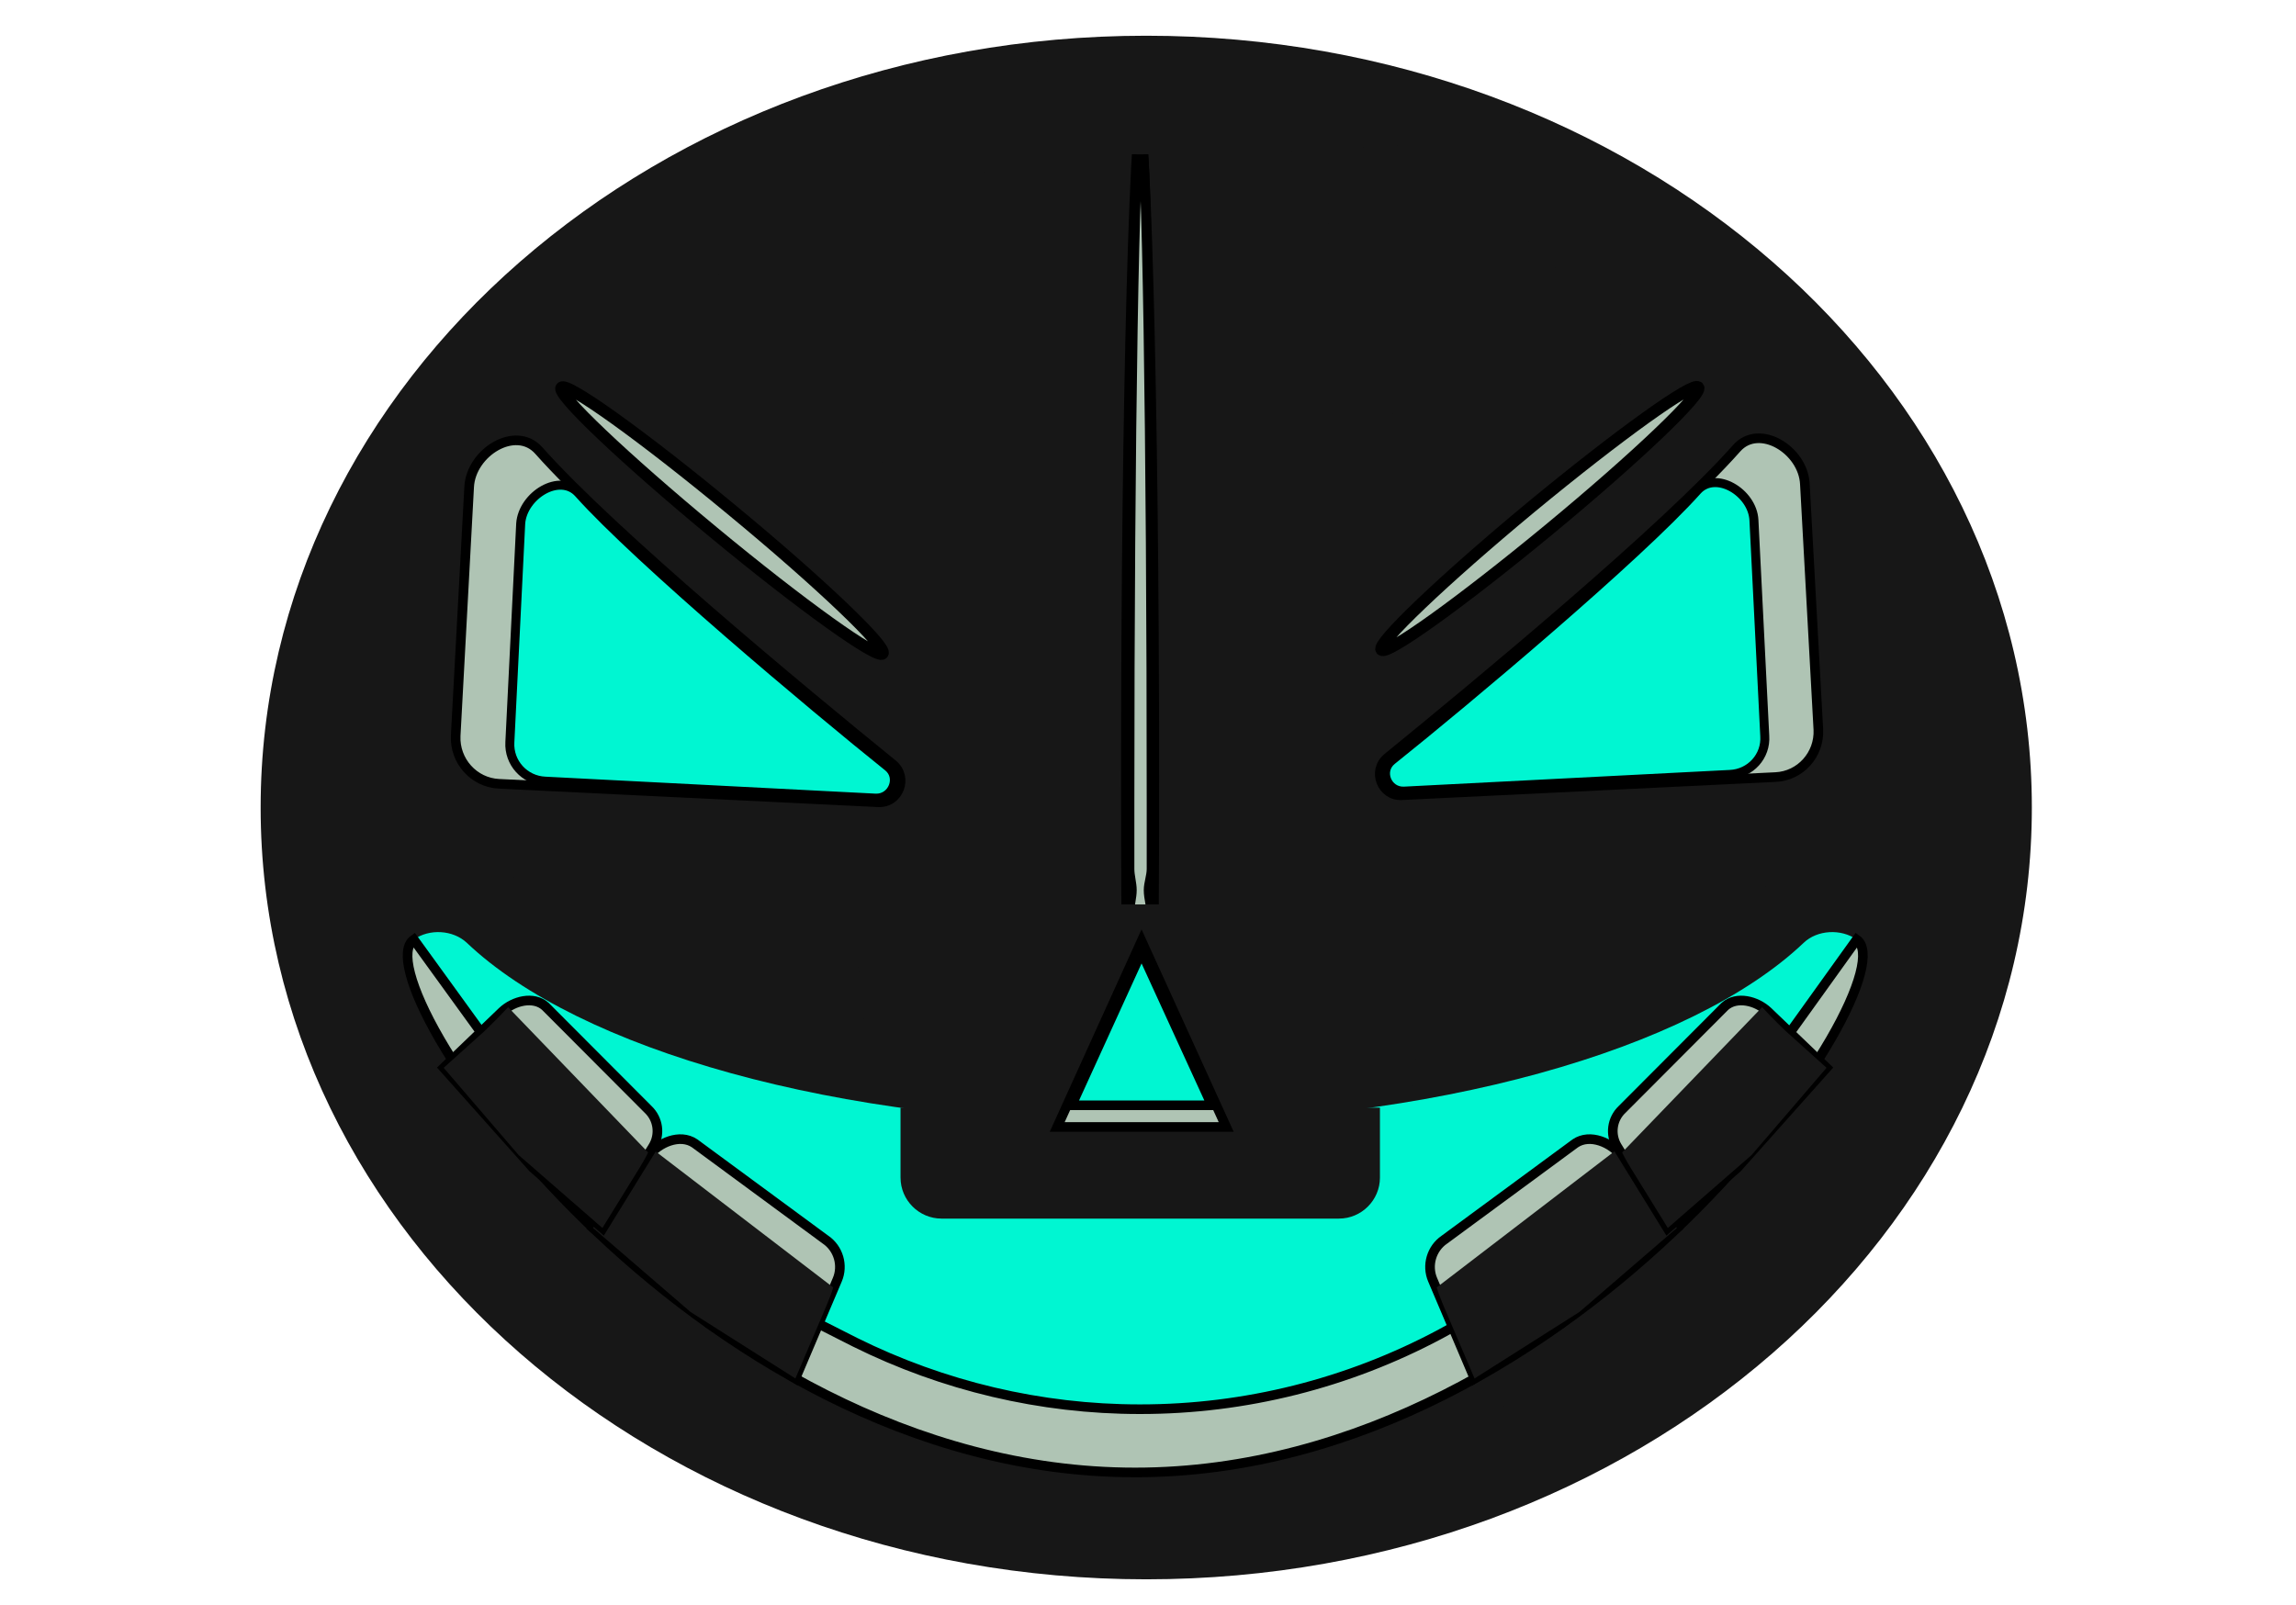
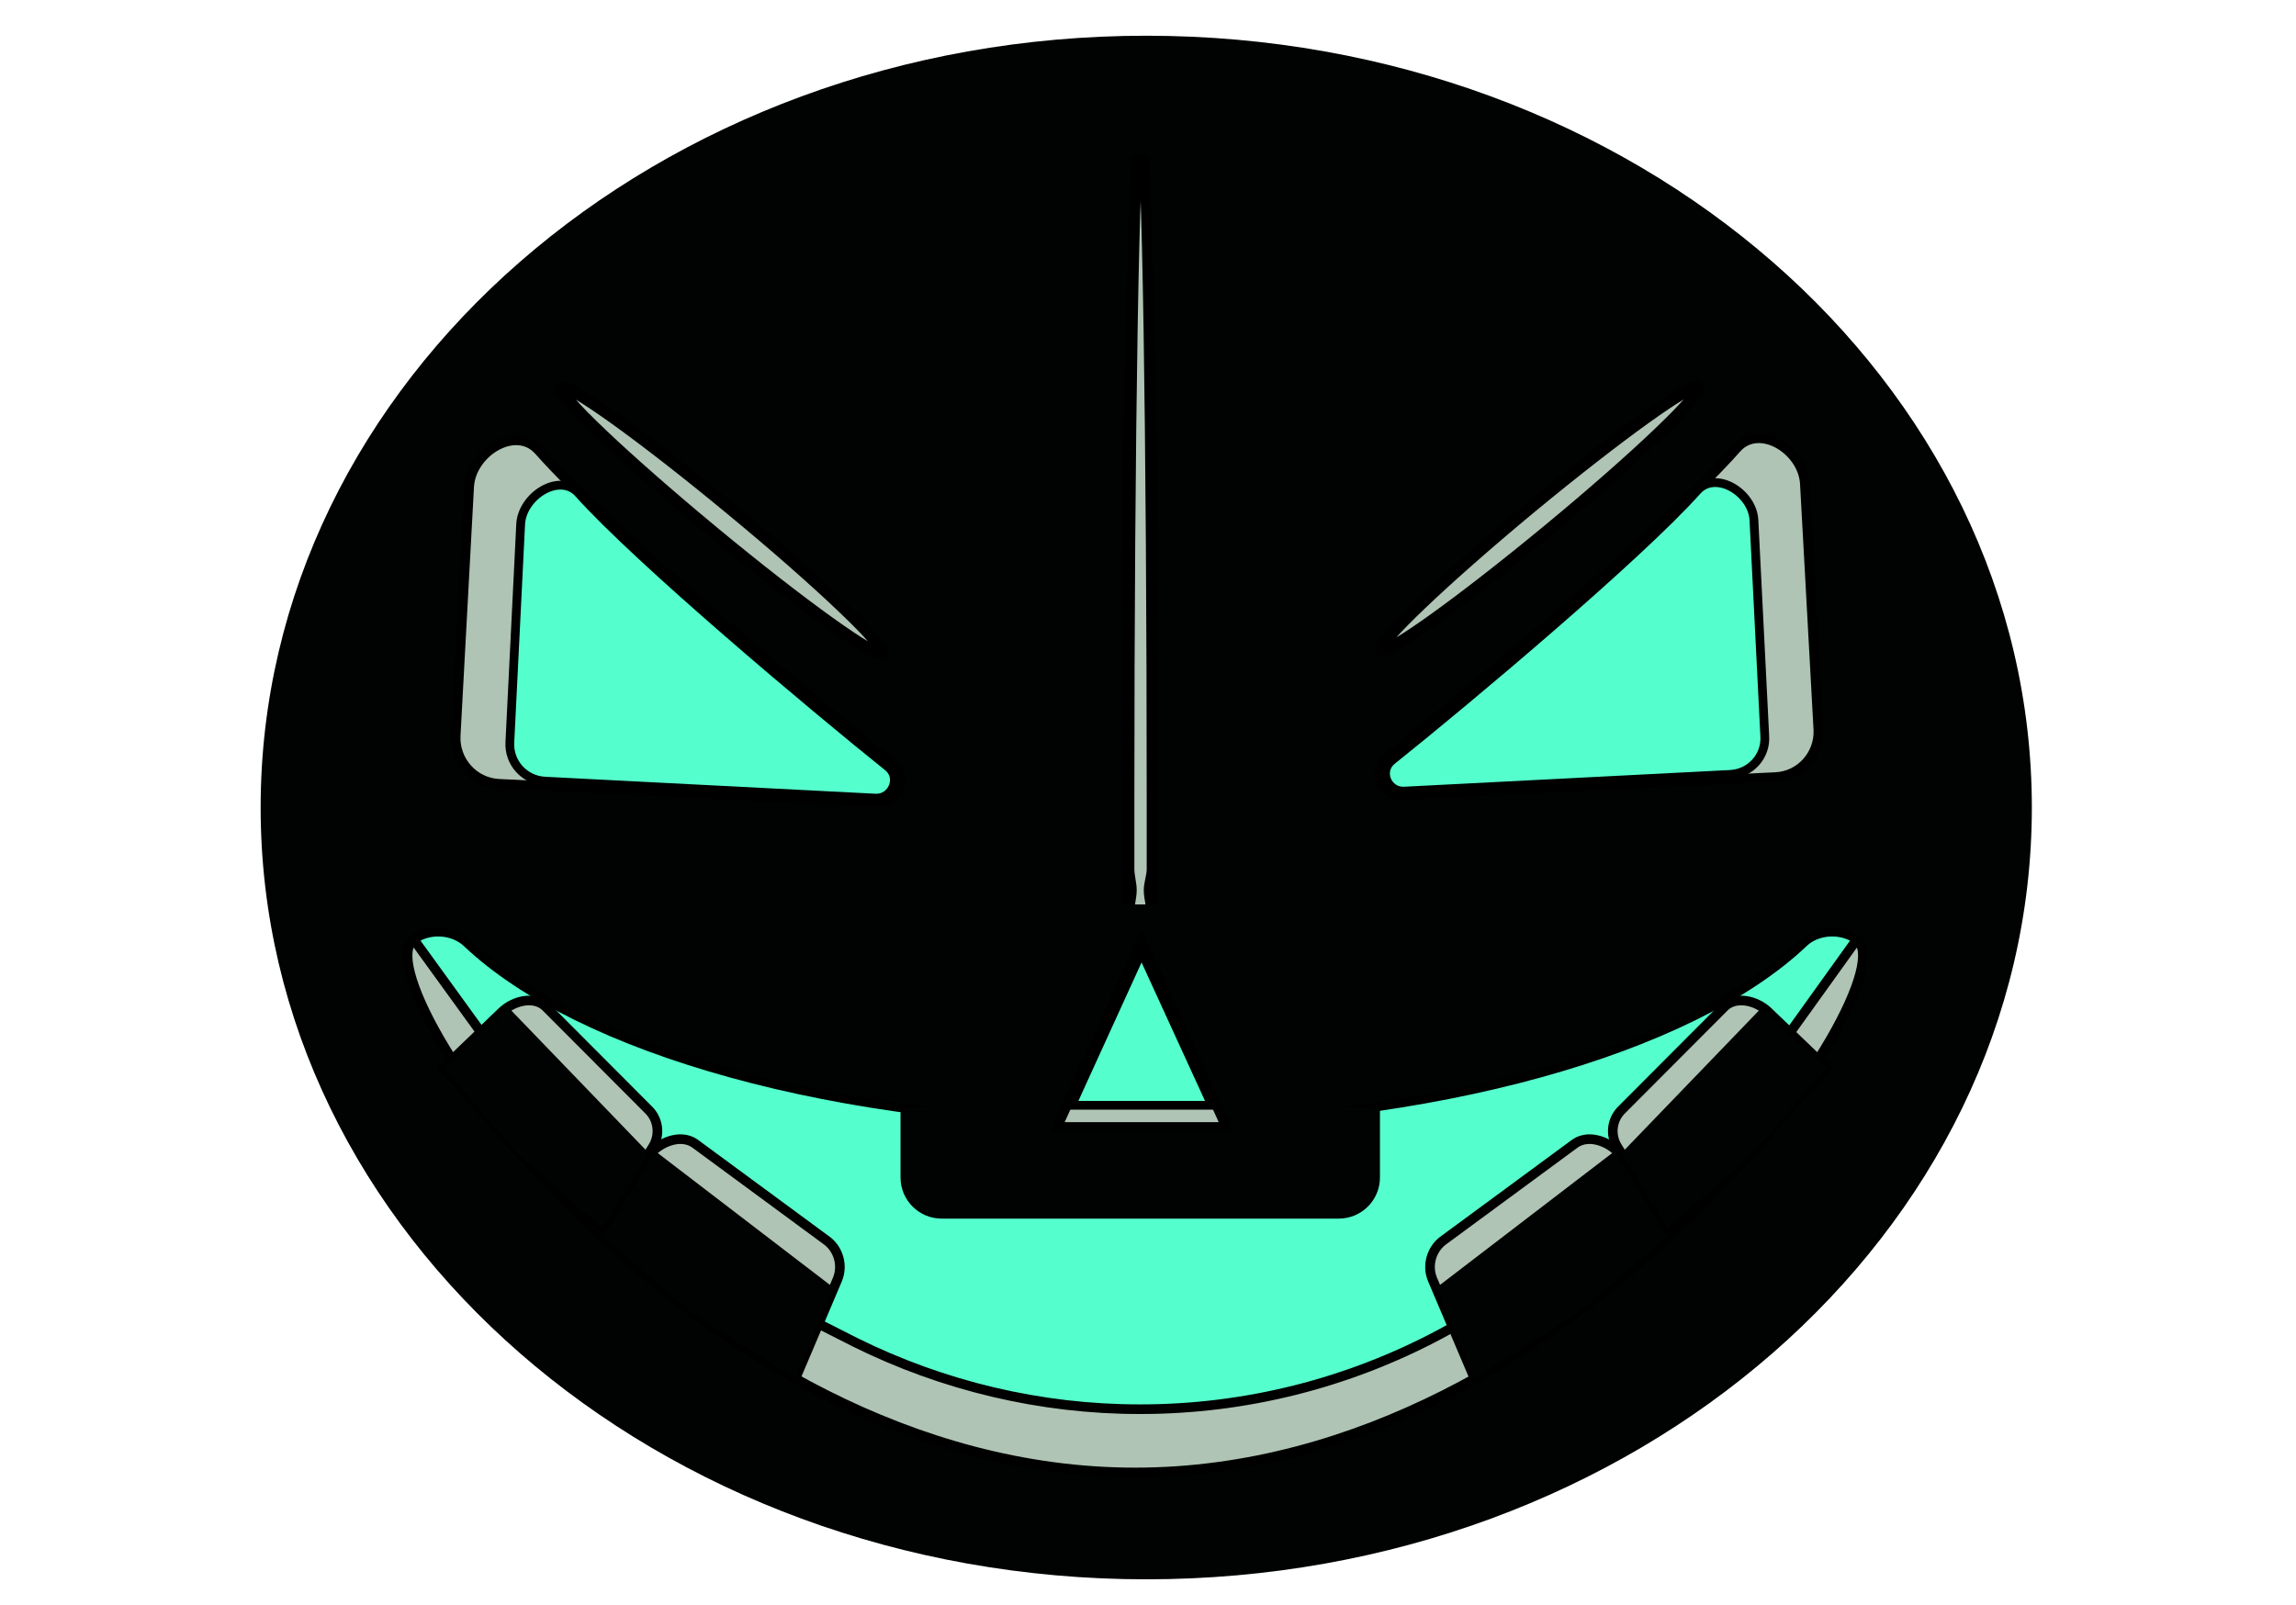
<svg xmlns="http://www.w3.org/2000/svg" version="1.1" id="Слой_1" x="0px" y="0px" viewBox="0 0 784 548" style="enable-background:new 0 0 784 548;" xml:space="preserve">
  <style type="text/css">
	.st0{fill:#00F6D2;stroke:#000000;stroke-width:3.271;stroke-miterlimit:10;}
- 	.st1{fill:#171717;}
+ 	.st1{fill:#010202;}
	.st2{fill:#AFC4B4;stroke:#000000;stroke-width:3.286;stroke-miterlimit:10;}
- 	.st3{fill:#00F6D2;}
- 	.st4{fill:#00F6D2;stroke:#000000;stroke-width:3.286;stroke-miterlimit:10;}
- 	.st5{fill:#00F6D2;stroke:#000000;stroke-width:3.07;stroke-miterlimit:10;}
- 	.st6{fill:#AFC4B4;stroke:#000000;stroke-width:4.059;stroke-miterlimit:10;}
+ 	.st3{fill:#55FFCD;stroke:#000000;stroke-width:3;stroke-miterlimit:10;}
+ 	.st4{fill:#AFC4B4;stroke:#000000;stroke-width:4.059;stroke-miterlimit:10;}
</style>
  <ellipse class="st0" cx="389.3" cy="275.3" rx="297.6" ry="256" />
  <ellipse class="st1" cx="391.4" cy="275.8" rx="302.4" ry="263.6" />
  <ellipse class="st1" cx="389.3" cy="277.7" rx="214.6" ry="248.3" />
  <ellipse class="st1" cx="390.2" cy="272.1" rx="99.7" ry="253.9" />
  <ellipse cx="389.3" cy="266.1" rx="6.5" ry="236.7" />
  <path class="st2" d="M393.2,274.3c0,7.6,0,15.1,0,22.5c0,2.4-1,4.9-1,7.2c0,2.9,1,5.6,1,8.5c-0.3,108-1.9,190.3-3.7,190.3  c-1.9,0-3.5-82.9-3.8-191.5c0-2.4,0.8-4.8,0.8-7.3c0-2.3-0.8-4.8-0.8-7.2c0-7.4,0-15,0-22.6c0-126.2,1.7-228.5,3.8-228.5  S393.2,148.1,393.2,274.3z" />
-   <path class="st3" d="M634,320.9c-5.4-3.8-13.5-3.3-18.1,1.1c-38.3,36.4-126.1,61.8-228.2,61.8S197.7,358.4,159.4,322  c-4.7-4.4-12.8-4.9-18.1-1.1c-19.2,13.6,93.8,182,246.4,182S653.2,334.5,634,320.9z" />
-   <path class="st2" d="M387.6,502.9c152.6,0,265.5-168.4,246.4-182l-24.6,34.3c-11.2,15.7-24.5,29.7-39.4,41.9l-43.3,35.3  c-10.9,8.9-22.6,16.7-35,23.3h0c-31.5,16.8-66.6,25.6-102.3,25.6h-0.3c-33.7,0-67-7.9-97.2-22.9L271,447.8  c-16.2-8.1-31.3-18.1-44.9-30l-20.1-17.4c-12.7-11-24.1-23.4-34-37.1l-30.7-42.4C122.1,334.5,235,502.9,387.6,502.9z" />
+   <path class="st3" d="M634,320.9c-5.4-3.8-13.5-3.3-18.1,1.1c-38.3,36.4-126.1,61.8-228.2,61.8s-190-25.4-228.3-61.8  c-4.7-4.4-12.8-4.9-18.1-1.1c-19.2,13.6,93.8,182,246.4,182S653.2,334.5,634,320.9z" />
+   <path class="st2" d="M387.6,502.9c152.6,0,265.5-168.4,246.4-182l-24.6,34.3c-11.2,15.7-24.5,29.7-39.4,41.9l-43.3,35.3  c-10.9,8.9-22.6,16.7-35,23.3l0,0c-31.5,16.8-66.6,25.6-102.3,25.6h-0.3c-33.7,0-67-7.9-97.2-22.9L271,447.8  c-16.2-8.1-31.3-18.1-44.9-30L206,400.4c-12.7-11-24.1-23.4-34-37.1l-30.7-42.4C122.1,334.5,235,502.9,387.6,502.9z" />
  <path class="st1" d="M307.5,378.3v23.9c0,7.7,6.3,14,14,14h135.7c7.7,0,14-6.3,14-14v-23.9H307.5z" />
  <path class="st2" d="M202.5,419.4l18.8-24.5c3.6-4.7,10.9-7.8,15.9-4.4l44.7,32.9c4.4,3,6.1,8.8,4,13.7l-14.3,33.7L241.9,452  L202.5,419.4z" />
  <path class="st1" d="M202.5,419.4l13.4-16.2c3.6-4.7,7.5-10.3,7.5-10.3l61.1,46.8c0,0-0.3,1.5-2.4,6.5l-10.5,24.6l-35.8-22.7  L202.5,419.4z" />
  <path class="st2" d="M151.5,364.7l20-19.2c3.9-3.7,10.7-5.4,14.7-1.8l35.1,35.2c3.5,3.3,4.2,8.6,1.7,12.7l-17.2,27.9L182,398.9  L151.5,364.7z" />
  <path class="st1" d="M151.5,364.7l14-12.6c3.9-3.7,8-8.1,8-8.1l47.8,49.6c0,0-0.5,1.3-3,5.4l-12.6,20.4l-28.6-24.9L151.5,364.7z" />
  <path class="st2" d="M572.6,419.4l-18.8-24.5c-3.6-4.7-10.9-7.8-15.9-4.4l-44.7,32.9c-4.4,3-6.1,8.8-4,13.7l14.3,33.7l29.7-18.8  L572.6,419.4z" />
  <path class="st1" d="M572.6,419.4l-13.4-16.2c-3.6-4.7-7.5-10.3-7.5-10.3l-61.1,46.8c0,0,0.3,1.5,2.4,6.5l10.5,24.6l35.8-22.7  L572.6,419.4z" />
  <path class="st2" d="M623.7,364.7l-20-19.2c-3.9-3.7-10.7-5.4-14.7-1.8l-35.1,35.2c-3.5,3.3-4.2,8.6-1.7,12.7l17.2,27.9l23.8-20.6  L623.7,364.7z" />
  <path class="st1" d="M623.7,364.7l-14-12.6c-3.9-3.7-8-8.1-8-8.1l-47.8,49.6c0,0,0.5,1.3,3,5.4l12.6,20.4l28.6-24.9L623.7,364.7z" />
  <rect x="378.8" y="308.9" class="st1" width="21" height="65.7" />
  <polygon class="st2" points="361,384.9 389.8,321.4 418.7,384.9 " />
-   <polygon class="st4" points="365.9,377.5 389.8,325.1 413.8,377.5 " />
+   <polygon class="st3" points="365.9,377.5 389.8,325.1 413.8,377.5 " />
  <path class="st2" d="M593,153.1c-24.5,27.7-88.3,80.5-119.2,105.7c-5.4,4.4-2,13.2,4.9,12.8l127.6-6.2c8.5-0.4,15-7.7,14.6-16.2  l-4.6-83.8C615.8,153.7,600.7,144.4,593,153.1z" />
-   <path class="st5" d="M579.5,167.6c-20.1,22.5-78.8,71.8-104.2,92.1c-4.5,3.6-1.6,10.8,4.2,10.5l111.2-5.7c7-0.3,12.4-6.2,11.9-13.2  l-3.7-73.7C598.4,168.2,585.8,160.5,579.5,167.6z" />
+   <path class="st3" d="M579.5,167.6c-20.1,22.5-78.8,71.8-104.2,92.1c-4.5,3.6-1.6,10.8,4.2,10.5l111.2-5.7c7-0.3,12.4-6.2,11.9-13.2  l-3.7-73.7C598.4,168.2,585.8,160.5,579.5,167.6z" />
  <path class="st2" d="M184,153.9c24.9,28.1,89.5,81.7,120.8,107.1c5.5,4.5,2.1,13.4-5,13l-129.4-6.3c-8.6-0.4-15.2-7.8-14.8-16.4  l4.6-85C160.8,154.5,176.1,145,184,153.9z" />
-   <path class="st5" d="M197.6,168.5c20.4,22.8,79.9,72.8,105.6,93.4c4.5,3.6,1.6,10.9-4.2,10.7l-112.8-5.8  c-7.1-0.3-12.5-6.3-12.1-13.3l3.7-74.7C178.5,169.2,191.2,161.3,197.6,168.5z" />
-   <path class="st1" d="M259,45.3c34.1,4.6,79.9,7.4,130.3,7.4c50.4,0,96.2-2.8,130.3-7.4c-39.4-16.7-83.6-26-130.3-26  C342.6,19.3,298.4,28.7,259,45.3z" />
-   <path class="st6" d="M301.4,223.2c-1.7,2.1-27.7-16.5-58-41.6c-30.3-25.1-53.5-47.1-51.7-49.2c1.7-2.1,27.7,16.5,58,41.6  C280,199,303.1,221.1,301.4,223.2z" />
-   <path class="st6" d="M471.7,221.9c1.7,2.1,27.3-16.3,57.2-41c29.9-24.7,52.7-46.5,51-48.6c-1.7-2.1-27.3,16.3-57.2,41  C492.8,198.1,470,219.9,471.7,221.9z" />
+   <path class="st3" d="M197.6,168.5c20.4,22.8,79.9,72.8,105.6,93.4c4.5,3.6,1.6,10.9-4.2,10.7l-112.8-5.8  c-7.1-0.3-12.5-6.3-12.1-13.3l3.7-74.7C178.5,169.2,191.2,161.3,197.6,168.5z" />
+   <path class="st1" d="M259,45.3c34.1,4.6,79.9,7.4,130.3,7.4s96.2-2.8,130.3-7.4c-39.4-16.7-83.6-26-130.3-26S298.4,28.7,259,45.3z" />
+   <path class="st4" d="M301.4,223.2c-1.7,2.1-27.7-16.5-58-41.6s-53.5-47.1-51.7-49.2c1.7-2.1,27.7,16.5,58,41.6  C280,199,303.1,221.1,301.4,223.2z" />
+   <path class="st4" d="M471.7,221.9c1.7,2.1,27.3-16.3,57.2-41s52.7-46.5,51-48.6s-27.3,16.3-57.2,41  C492.8,198.1,470,219.9,471.7,221.9z" />
</svg>
